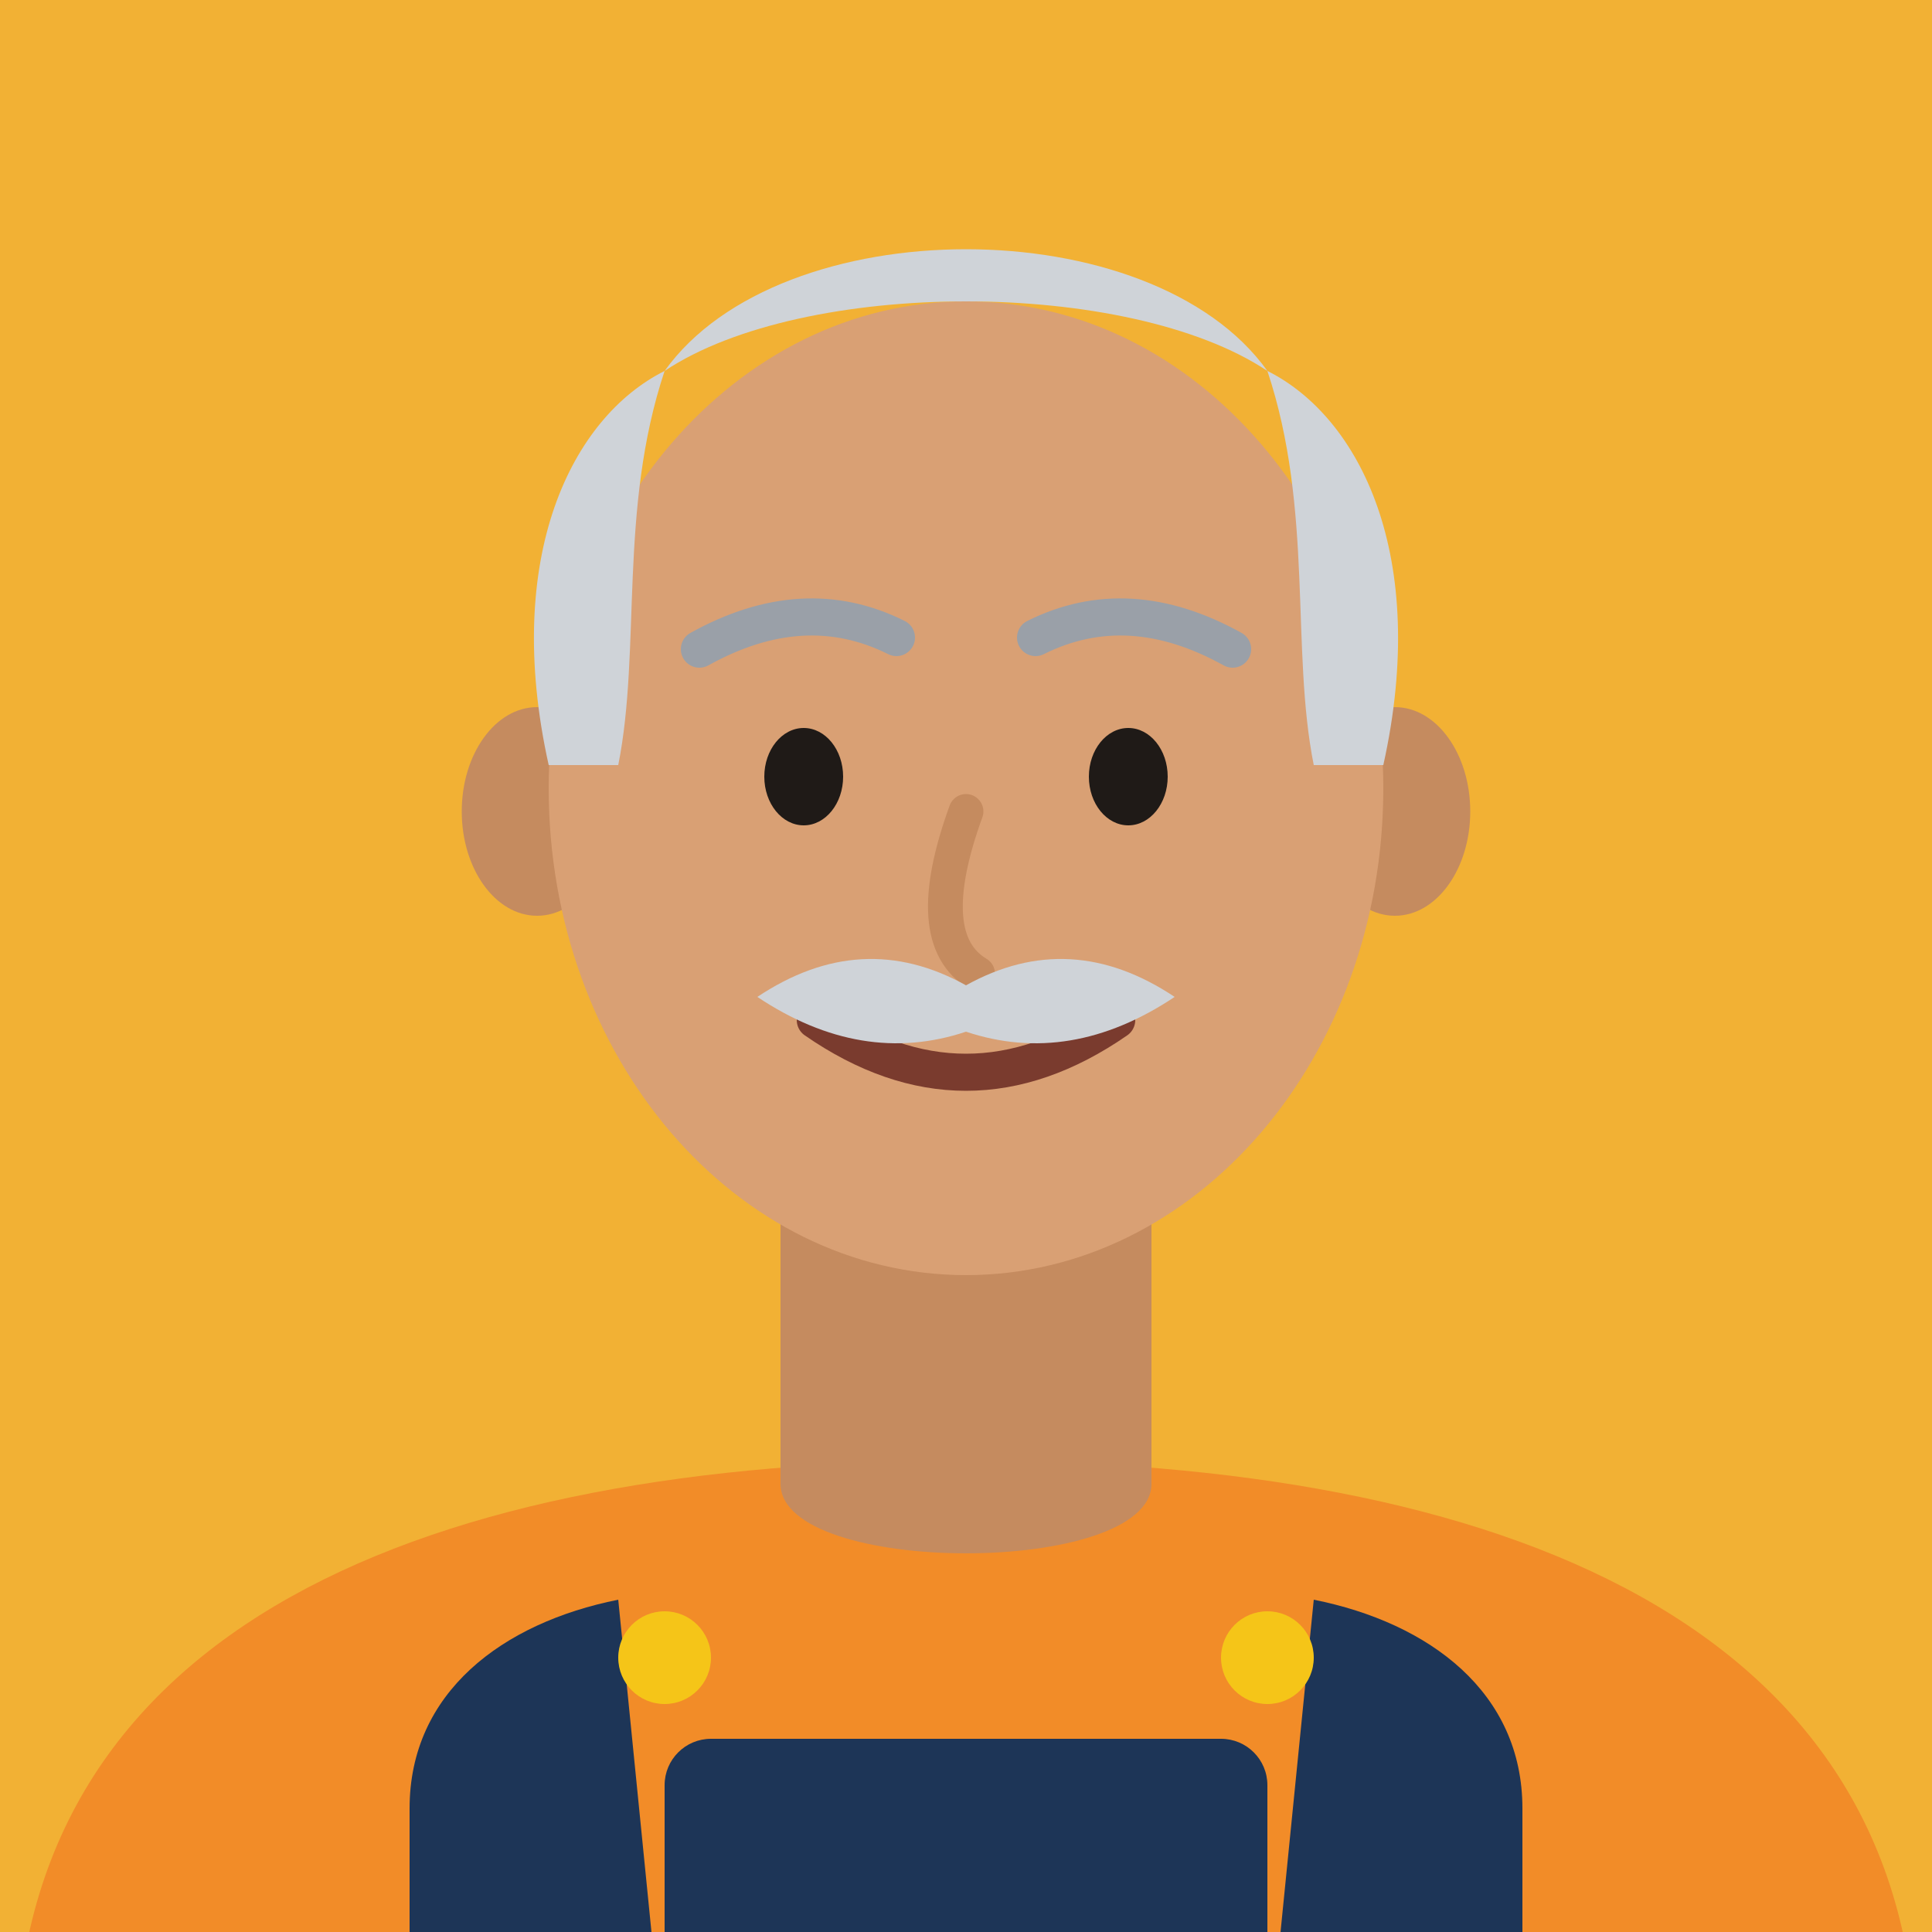
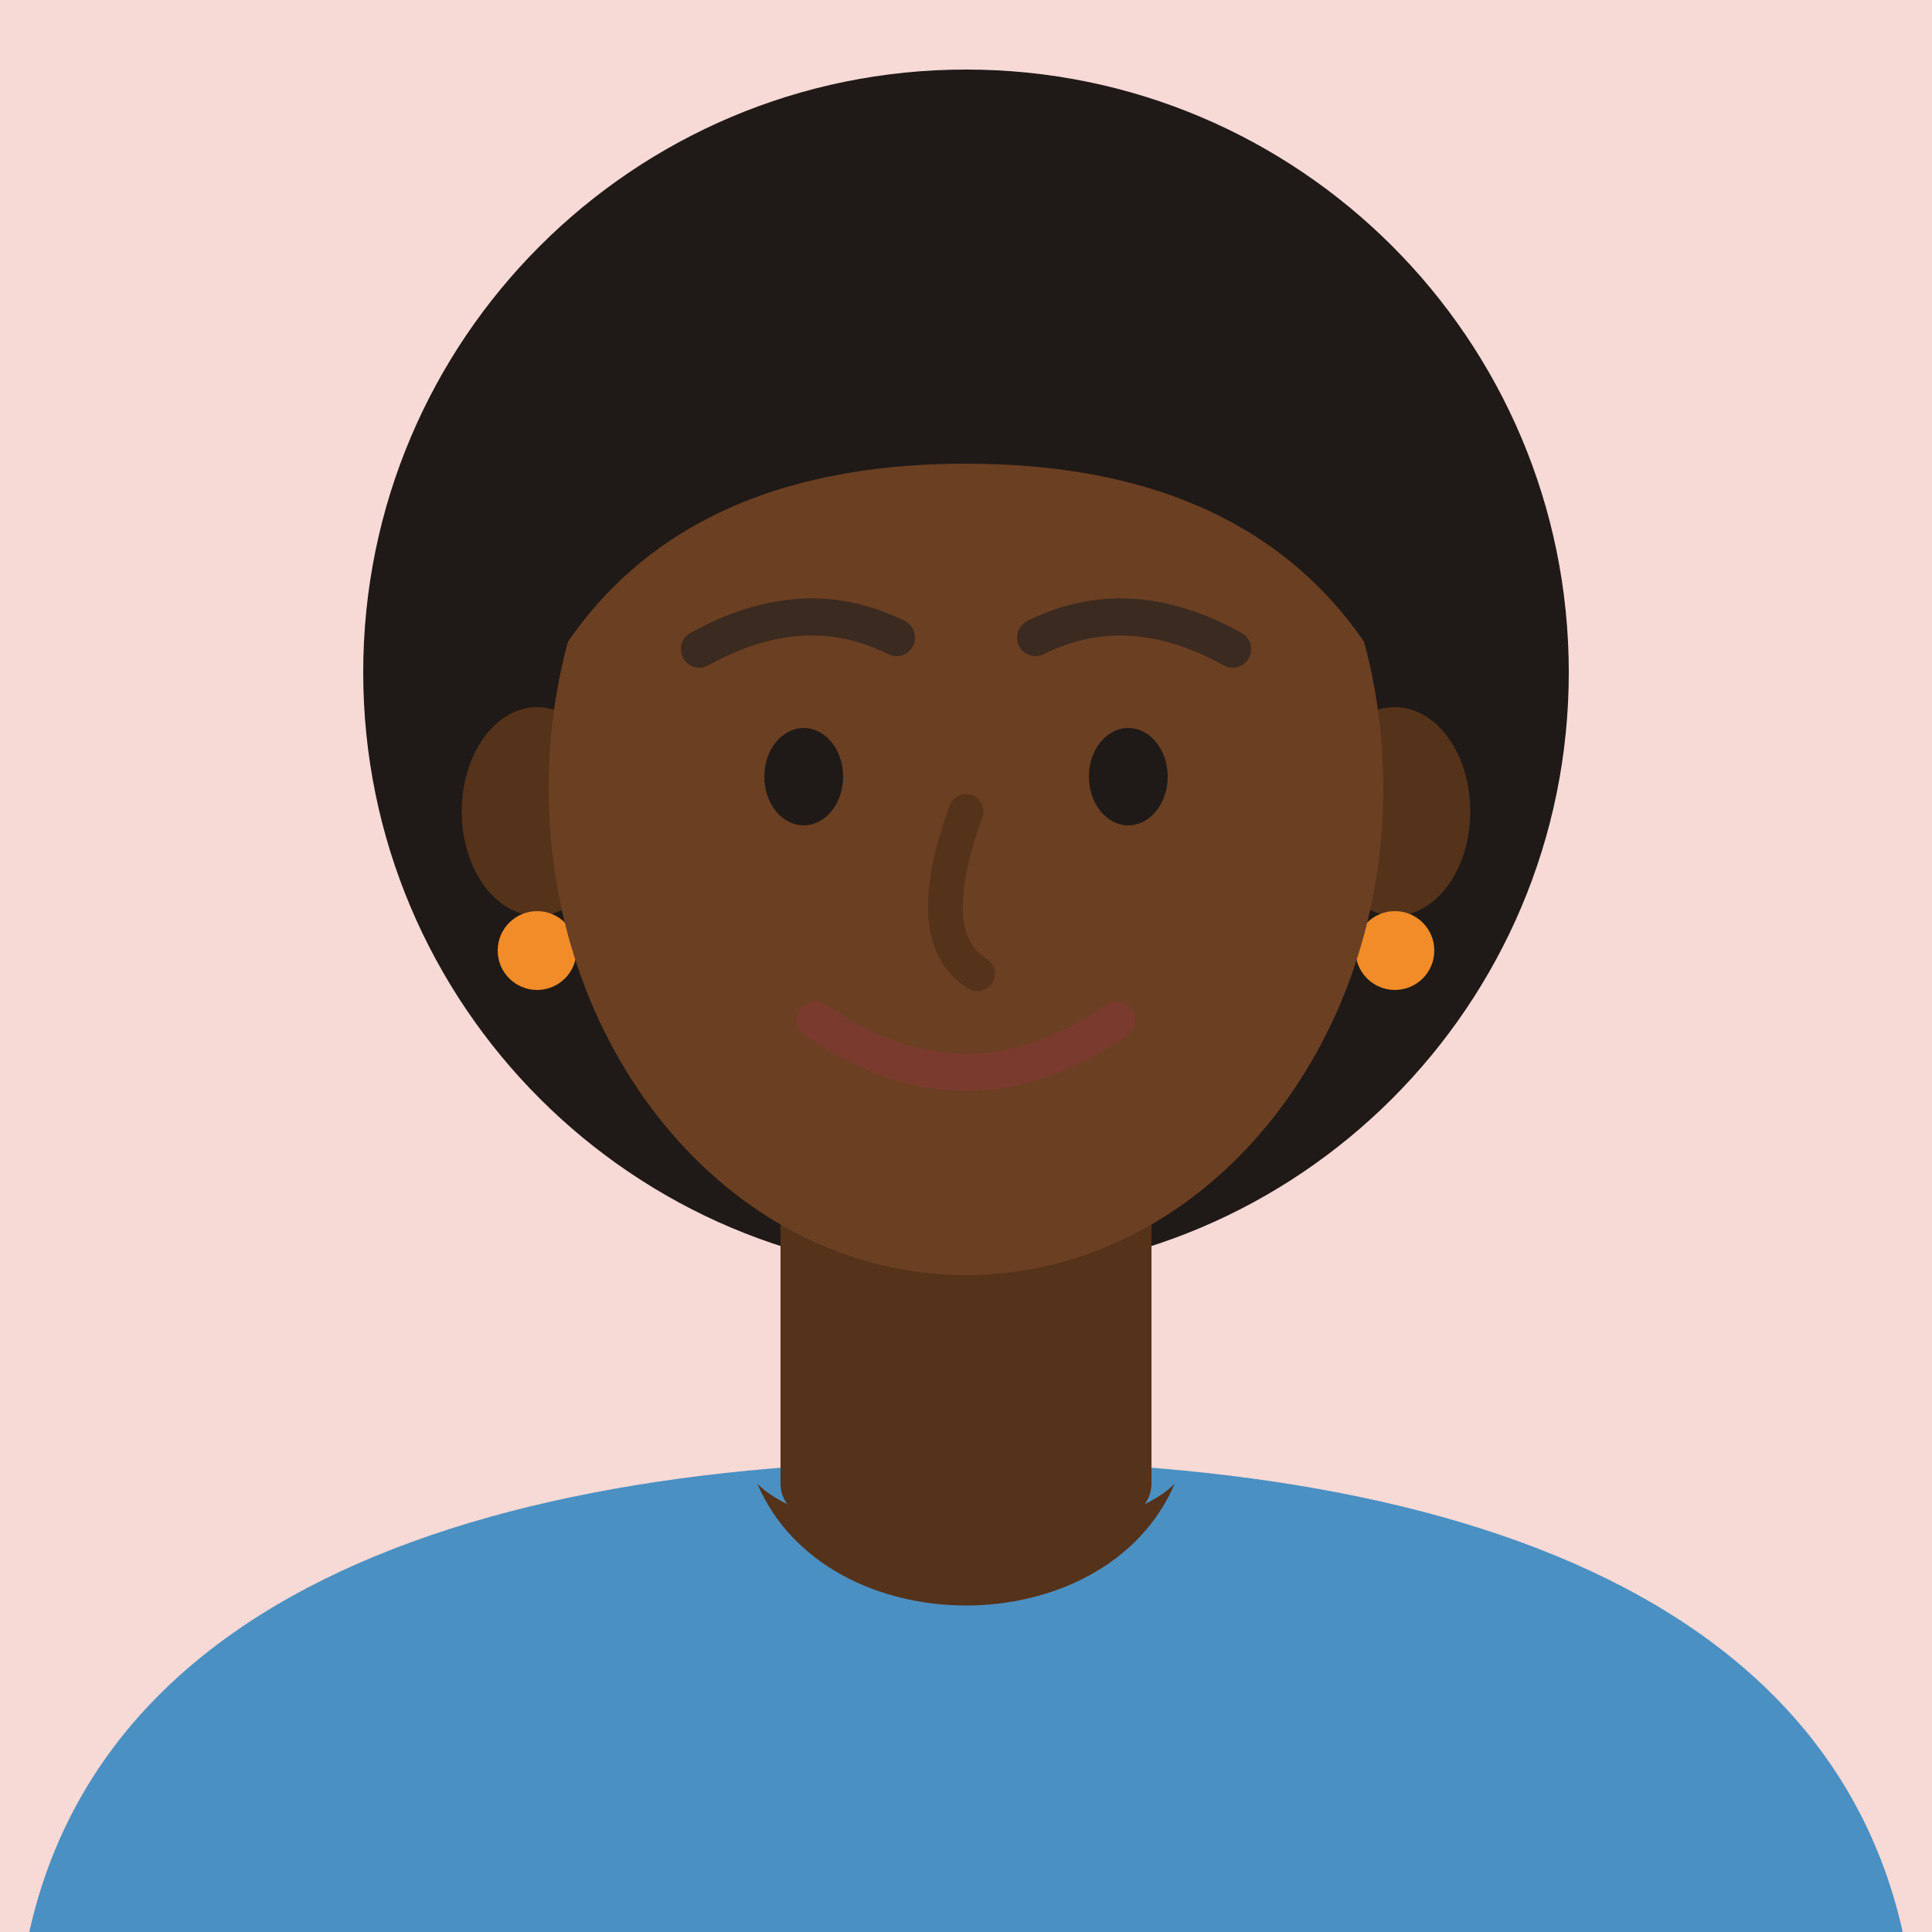
<svg xmlns="http://www.w3.org/2000/svg" viewBox="0 0 200 200" width="200" height="200">
-   <rect width="200" height="200" fill="#F2B134" />
+   <rect width="200" height="200" fill="#F7D9D6" />
  <g transform="translate(100 132) scale(1.2) translate(-100 -132)">
-     <path d="M18 200 C18 162 54 148 100 148 C146 148 182 162 182 200 Z" fill="#F28C28" />
-     <path d="M52 200 V178 C52 168 60 162 70 160 L74 200 Z M148 200 V178 C148 168 140 162 130 160 L126 200 Z" fill="#1D3557" />
-     <rect x="74" y="172" width="52" height="28" rx="4" fill="#1D3557" />
-     <circle cx="74" cy="165" r="4" fill="#F5C518" />
-     <circle cx="126" cy="165" r="4" fill="#F5C518" />
-     <path d="M84 118 H116 V150 C116 158 84 158 84 150 Z" fill="#C58B5F" />
-     <ellipse cx="63" cy="92" rx="6.5" ry="9" fill="#C58B5F" />
-     <ellipse cx="137" cy="92" rx="6.5" ry="9" fill="#C58B5F" />
-     <ellipse cx="100" cy="90" rx="36" ry="42" fill="#D9A074" />
-     <path d="M77 78 Q86 73 94 77" stroke="#9aa0a8" stroke-width="3.2" stroke-linecap="round" fill="none" />
-     <path d="M106 77 Q114 73 123 78" stroke="#9aa0a8" stroke-width="3.2" stroke-linecap="round" fill="none" />
+     <circle cx="100" cy="80" r="52" fill="#1F1A17" />
+     <path d="M18 200 C18 162 54 148 100 148 C146 148 182 162 182 200 Z" fill="#4A90C2" />
+     <path d="M84 118 H116 V150 C116 158 84 158 84 150 Z" fill="#55321A" />
+     <path d="M82 150 C88 164 112 164 118 150 C112 156 88 156 82 150 Z" fill="#55321A" />
+     <ellipse cx="63" cy="92" rx="6.5" ry="9" fill="#55321A" />
+     <ellipse cx="137" cy="92" rx="6.5" ry="9" fill="#55321A" />
+     <circle cx="63" cy="104" r="3.4" fill="#F28C28" />
+     <circle cx="137" cy="104" r="3.4" fill="#F28C28" />
+     <ellipse cx="100" cy="90" rx="36" ry="42" fill="#6B3F22" />
+     <path d="M77 78 Q86 73 94 77" stroke="#3b2a20" stroke-width="3.2" stroke-linecap="round" fill="none" />
+     <path d="M106 77 Q114 73 123 78" stroke="#3b2a20" stroke-width="3.2" stroke-linecap="round" fill="none" />
    <ellipse cx="86" cy="89" rx="3.4" ry="4.2" fill="#1f1a17" />
    <ellipse cx="114" cy="89" rx="3.4" ry="4.2" fill="#1f1a17" />
-     <path d="M100 92 Q96 103 101 106" stroke="#C58B5F" stroke-width="3" stroke-linecap="round" fill="none" />
+     <path d="M100 92 Q96 103 101 106" stroke="#55321A" stroke-width="3" stroke-linecap="round" fill="none" />
    <path d="M87 110 Q100 119 113 110" stroke="#7a3b2e" stroke-width="3.2" stroke-linecap="round" fill="none" />
-     <path d="M64 88 C60 70 66 58 74 54 C70 66 72 78 70 88 Z" fill="#cfd3d8" />
-     <path d="M136 88 C140 70 134 58 126 54 C130 66 128 78 130 88 Z" fill="#cfd3d8" />
-     <path d="M74 54 C84 40 116 40 126 54 C114 46 86 46 74 54 Z" fill="#cfd3d8" />
-     <path d="M82 108 Q91 102 100 107 Q109 102 118 108 Q109 114 100 111 Q91 114 82 108 Z" fill="#cfd3d8" />
+     <path d="M64 80 C62 52 80 44 100 44 C120 44 138 52 136 80 C128 66 114 62 100 62 C86 62 72 66 64 80 Z" fill="#1F1A17" />
  </g>
</svg>
